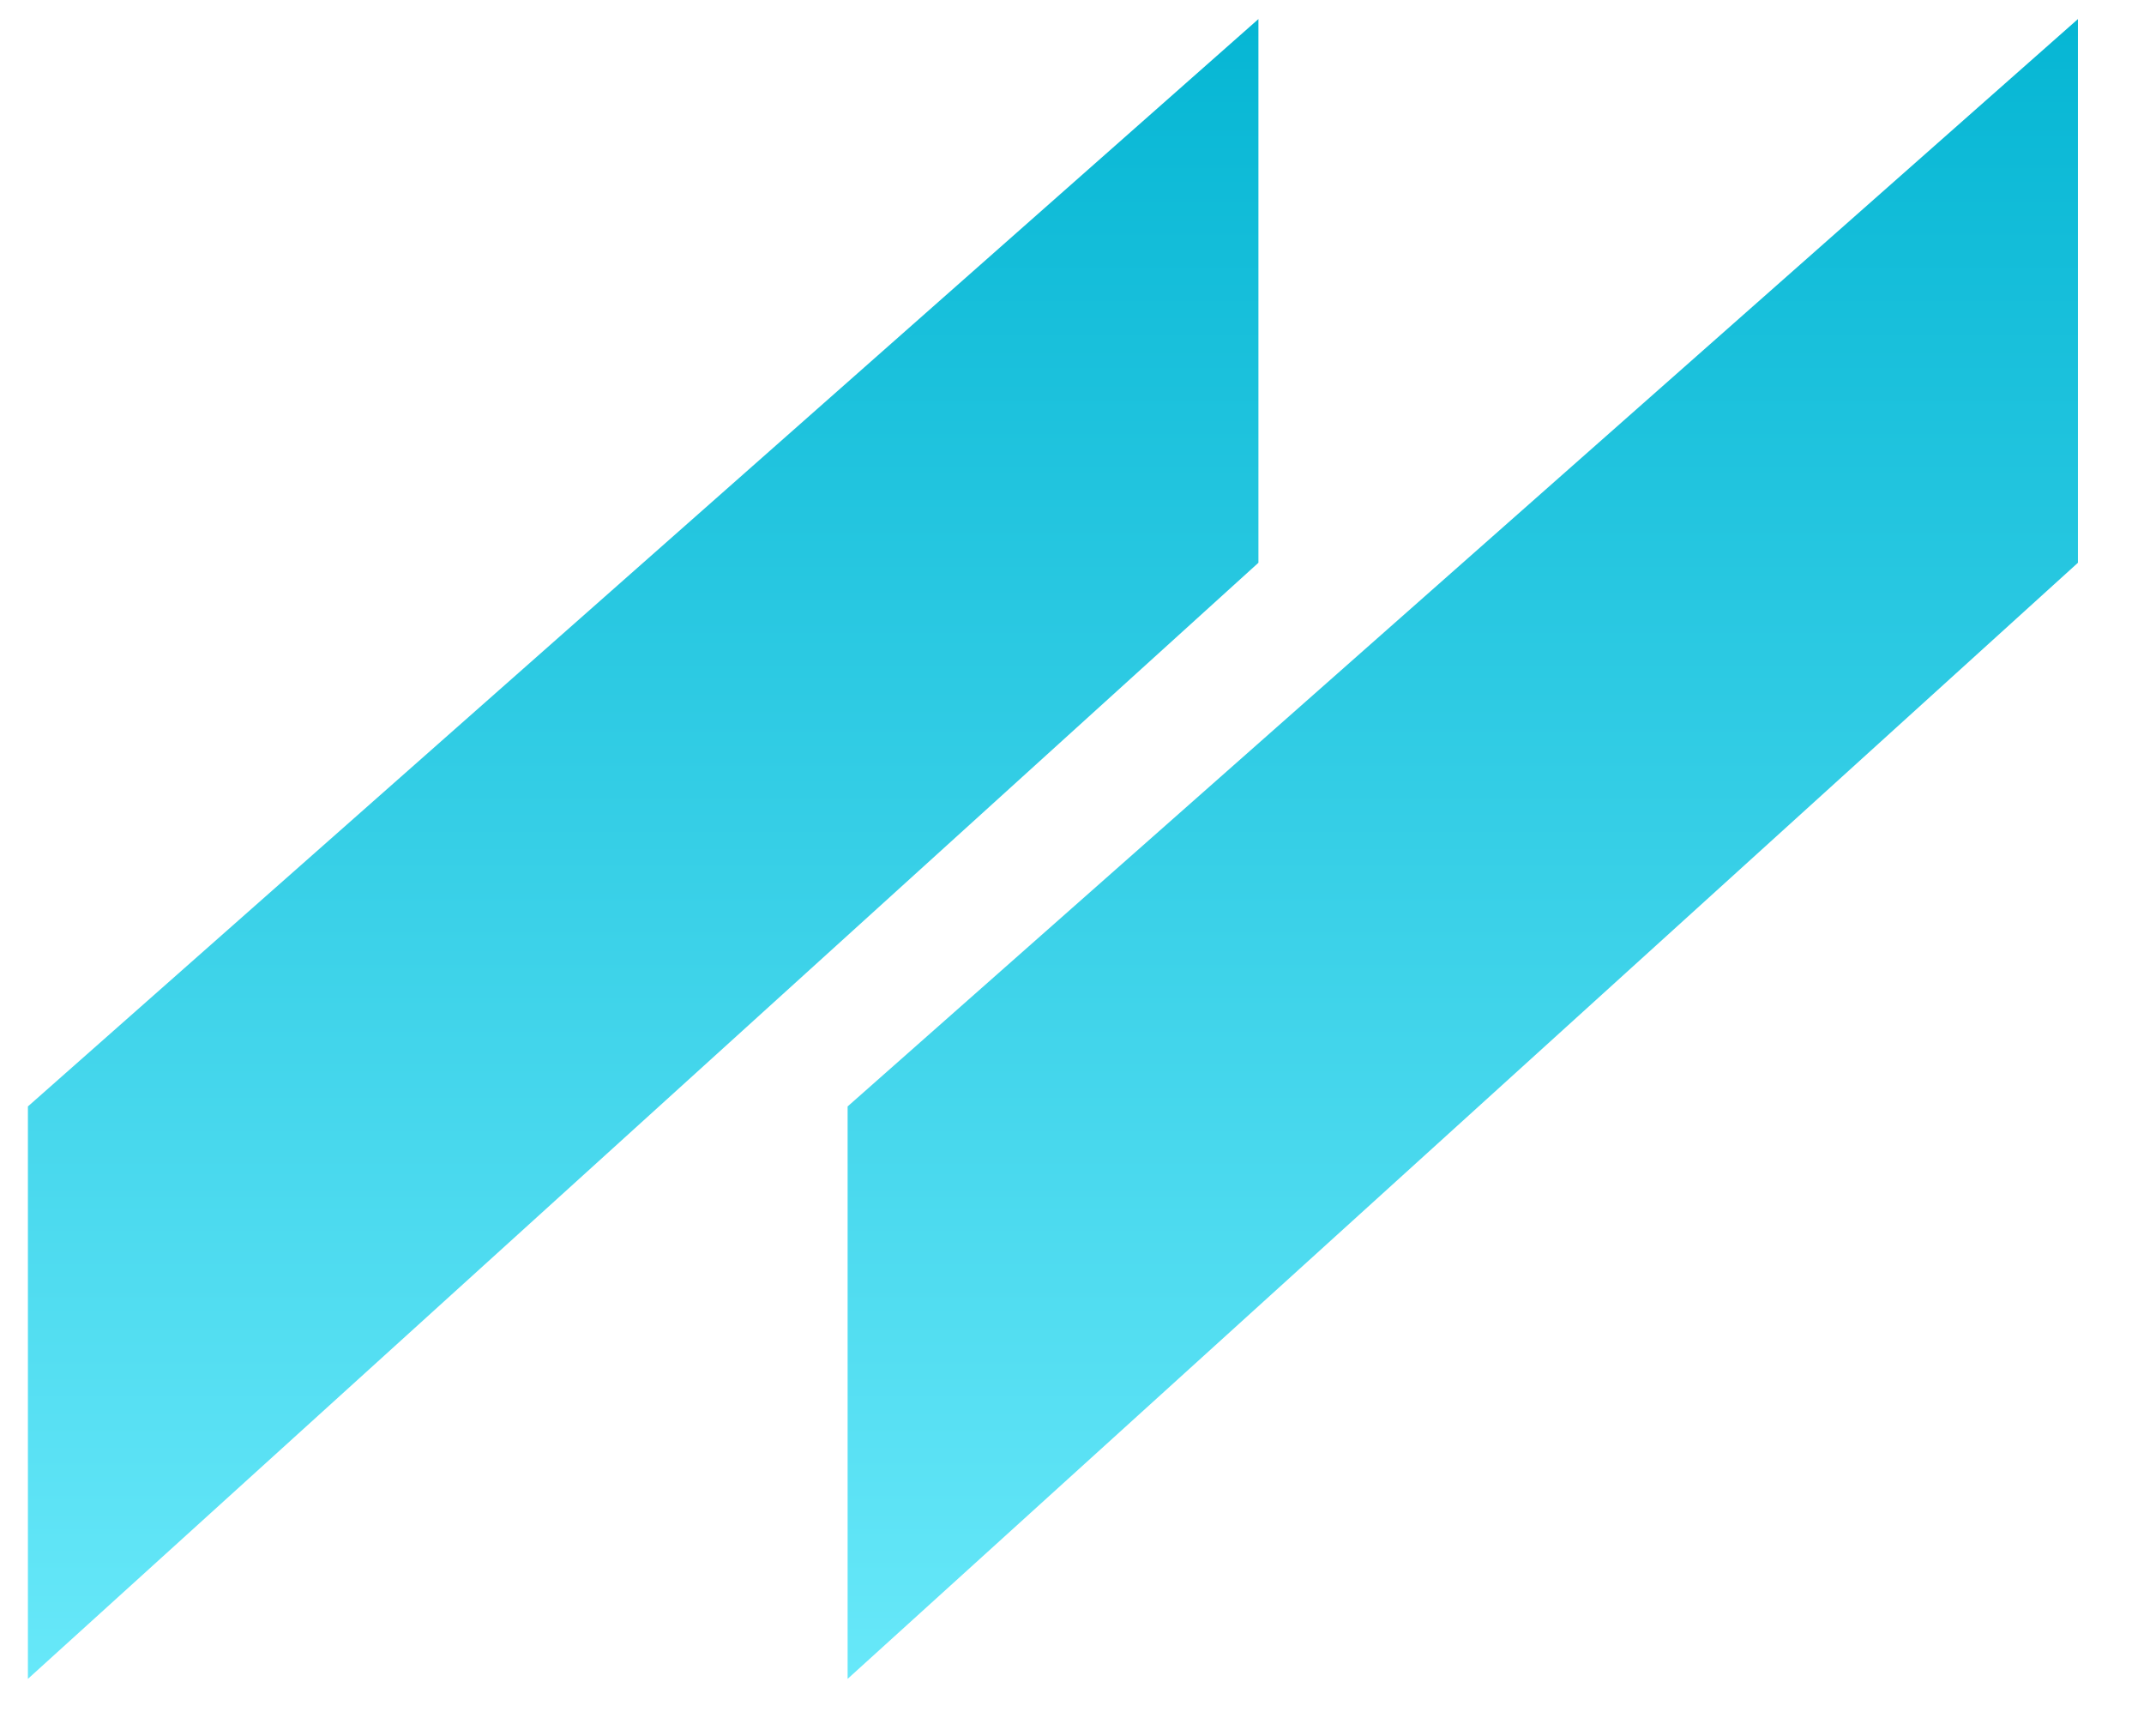
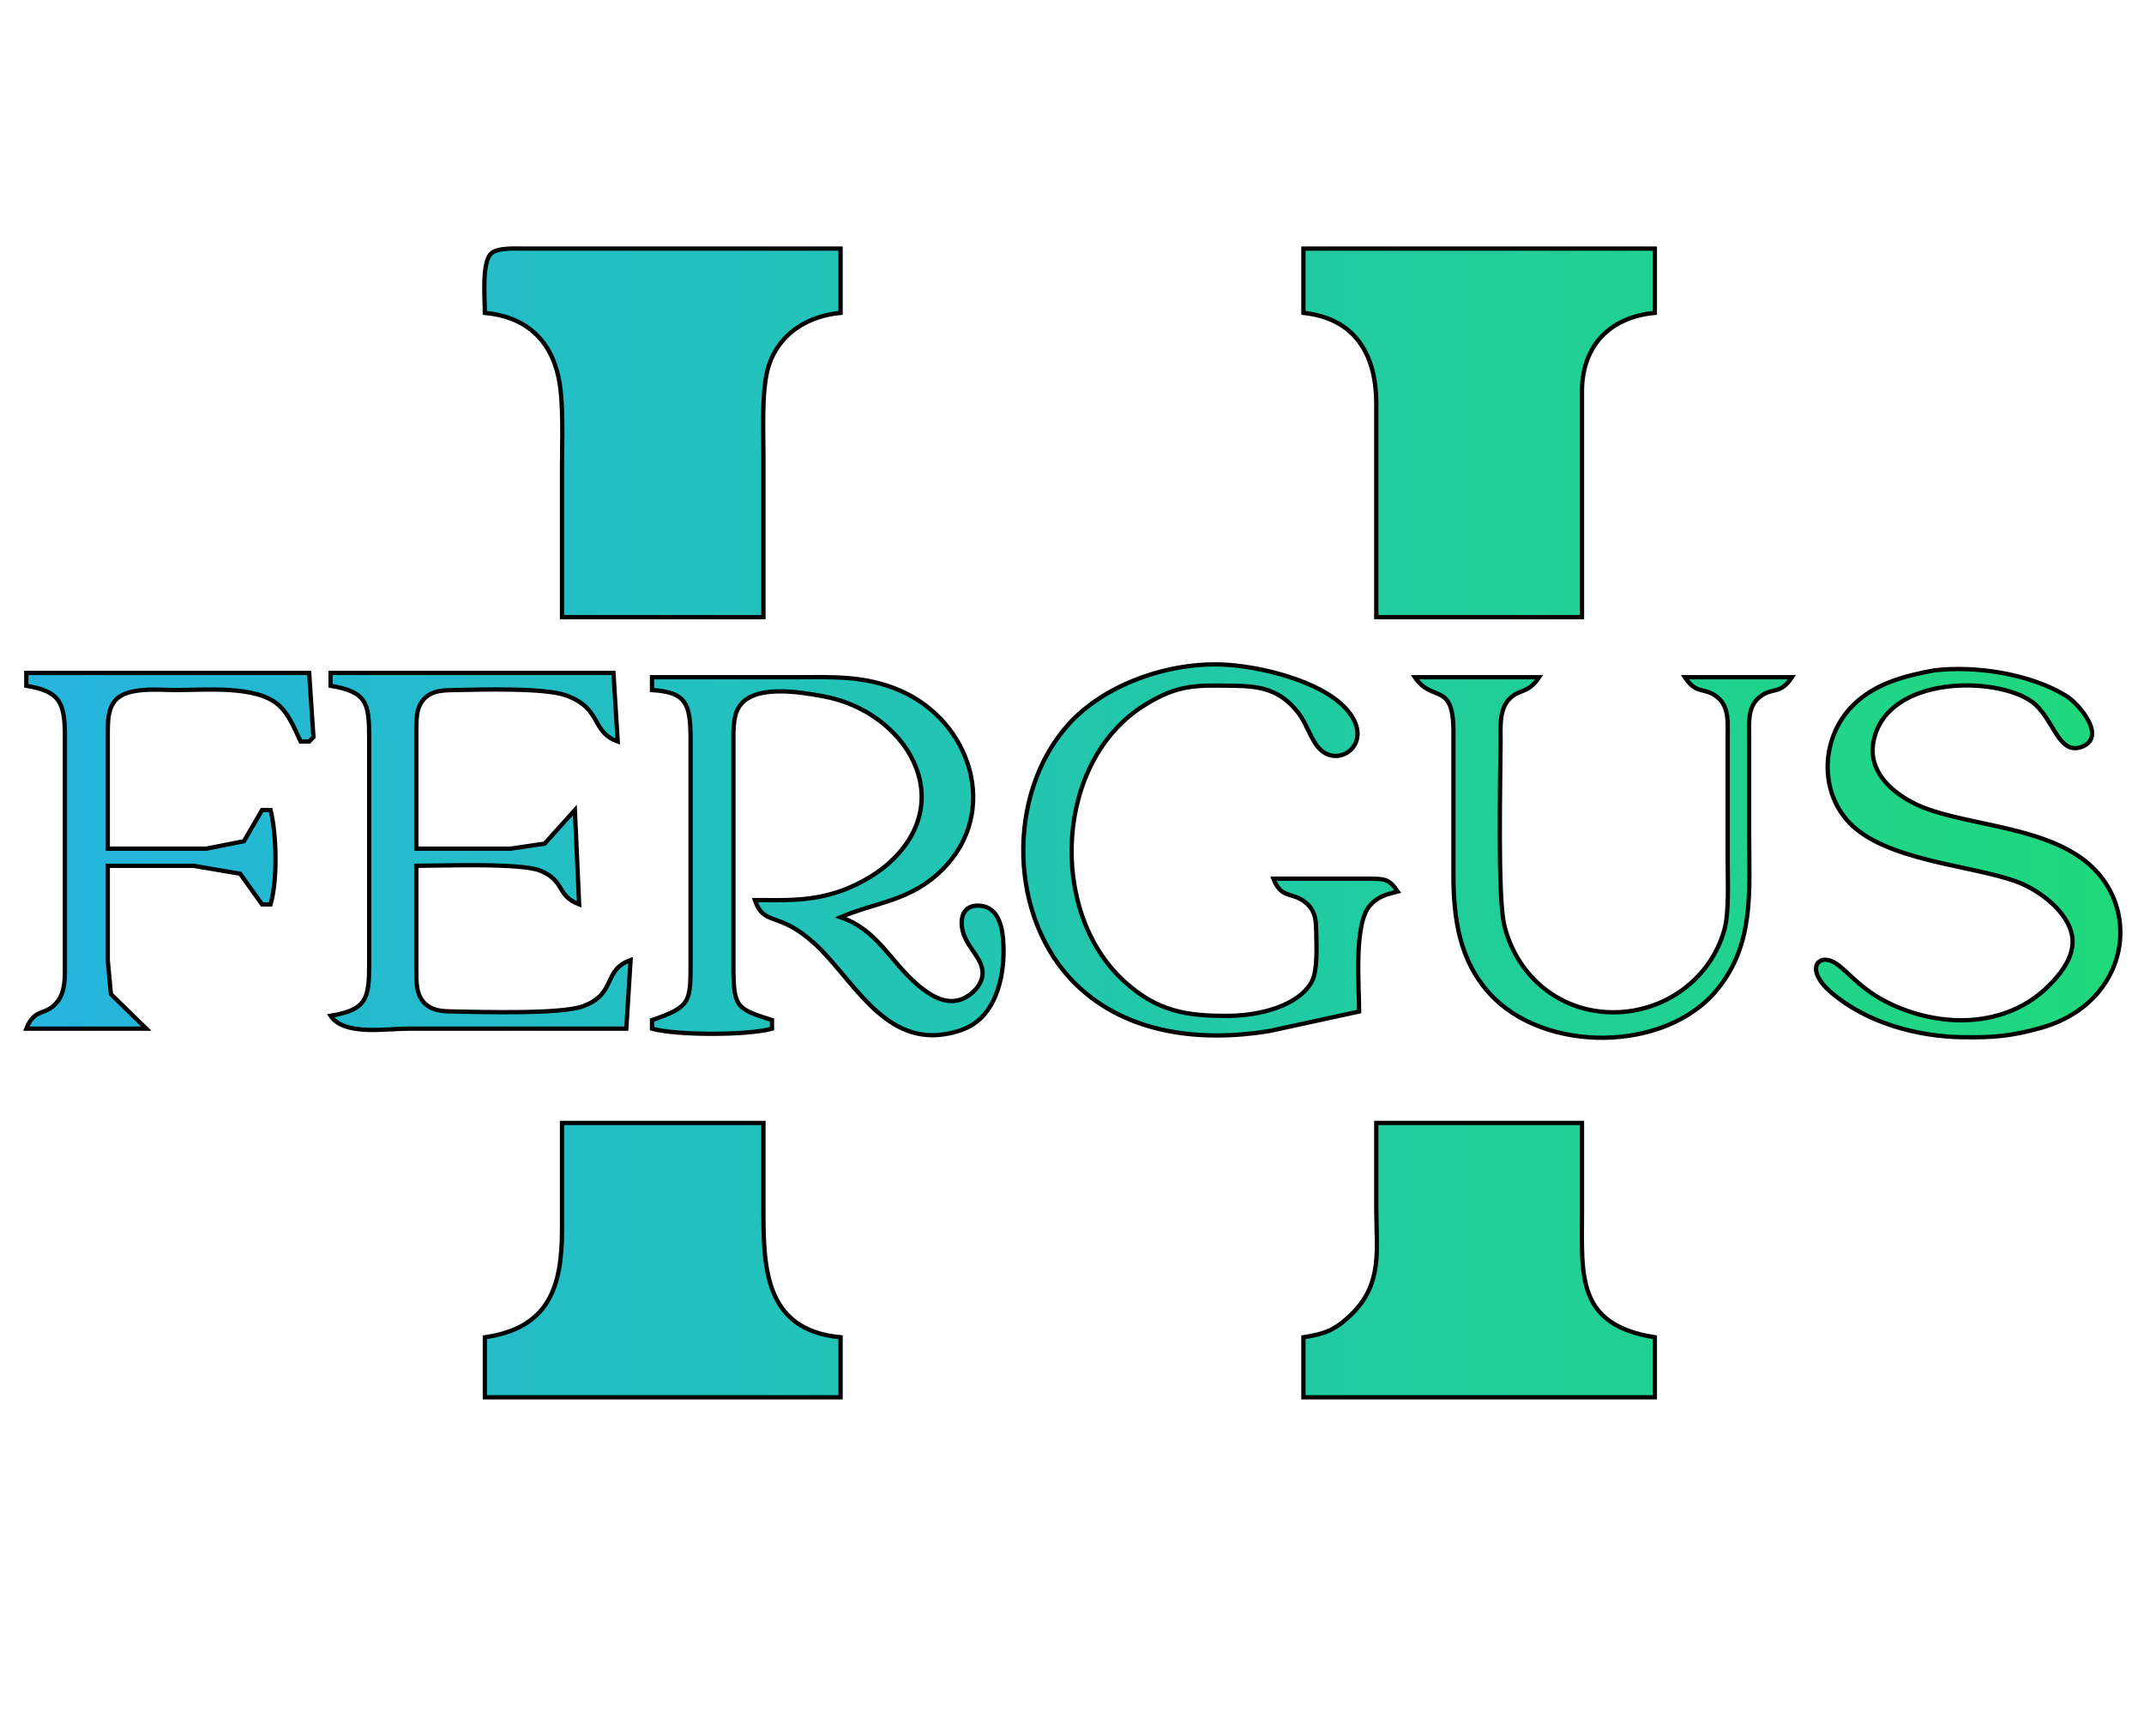
- <svg xmlns="http://www.w3.org/2000/svg" xmlns:xlink="http://www.w3.org/1999/xlink" version="1.1" preserveAspectRatio="xMidYMid meet" viewBox="344.564 330.278 111.737 91.218" width="53.87" height="43.61">
+ <svg xmlns="http://www.w3.org/2000/svg" width="53.87" height="43.61" viewBox="0 0 500 405">
+   <g class="layer">
+     <path d="m113,73c0,-3.08 -0.82,-12.07 1.6,-13.98c1.59,-1.25 5.41,-1.02 7.4,-1.02c0,0 74,0 74,0c0,0 0,15 0,15c-7.39,0.67 -14.14,4.63 -16.66,12c-1.84,5.39 -1.34,15.07 -1.34,21c0,0 0,38 0,38c0,0 -47,0 -47,0c0,0 0,-35 0,-35c0,-6.12 0.42,-15.3 -0.82,-21c-1.98,-9.12 -8.03,-14.17 -17.18,-15zm191,-15c0,0 82,0 82,0c0,0 0,15 0,15c-10.38,0.97 -16.86,7.51 -17,18c0,0 0,53 0,53c0,0 -48,0 -48,0c0,0 0,-50 0,-50c-0.05,-11.31 -4.93,-19.71 -17,-21c0,0 0,-15 0,-15zm13,178c0,0 -21,4.56 -21,4.56c-15.68,2.55 -32.9,0.82 -44.91,-10.73c-15.93,-15.33 -16.6,-44.47 -1.91,-60.82c8.46,-9.4 23.31,-14.46 35.82,-13.97c8.61,0.33 22.77,3.72 28.77,10.14c6.3,6.74 0.86,12.35 -3.67,10.98c-4.02,-1.22 -4.56,-6.44 -7.51,-10.12c-4.06,-5.03 -8.49,-5.96 -14.59,-6.04c-8.92,-0.1 -13.03,-0.46 -21,4.47c-20.98,12.95 -22.67,48.05 -4.96,64.35c7.86,7.23 14.8,8.3 24.96,8.18c6.16,-0.08 15.81,-2.07 18.98,-8.04c1.34,-2.54 1.07,-8 1.02,-10.96c-0.06,-2.81 0.01,-5.28 -2.31,-7.28c-3.32,-2.85 -5.75,-0.74 -7.69,-5.72c0,0 22,0 22,0c3.7,0.07 4.88,-0.17 7,3c-2.62,0.68 -4.6,1.12 -6.49,3.27c-3.8,4.32 -2.51,18.78 -2.51,24.73zm134,-79.56c9.67,-1.24 22.61,0.77 30.98,5.91c2.93,1.79 9.55,9.53 3.73,11.86c-5.62,2.24 -6.64,-6.84 -11.76,-10.51c-8.38,-6 -33.93,-6.17 -36.93,9.3c-1.35,6.96 4.27,11.95 9.98,14.67c10.02,4.78 28.2,4.76 39,12.88c14.34,10.8 10.68,33.59 -10,39.29c-6.97,1.92 -10.86,2.24 -18,2.16c-10.78,-0.13 -22.65,-3.37 -30.94,-10.52c-5.67,-4.88 -3.39,-8.59 0,-7.31c3.21,1.21 5.73,5.87 12.94,9.56c12.12,6.2 27.87,6.35 37.96,-3.77c2.43,-2.44 4.87,-5.45 5.42,-8.96c1.01,-6.48 -6.13,-12.26 -11.38,-14.65c-9.06,-4.13 -29.18,-4.9 -38.96,-12.88c-8.91,-7.27 -8.75,-21.1 -0.71,-29c5.09,-5.01 11.88,-6.76 18.67,-8.03zm-445,0.56c0,0 66,0 66,0c0,0 1,15 1,15c0,0 -1,1 -1,1c0,0 -2,0 -2,0c-1.42,-2.98 -2.67,-6.35 -5.21,-8.57c-5.22,-4.57 -17.05,-3.43 -23.79,-3.43c-4.04,0 -11.47,-0.85 -14.26,2.43c-1.76,2.07 -1.7,5.01 -1.74,7.57c0,0 0,27 0,27c0,0 23,0 23,0c0,0 8.78,-1.74 8.78,-1.74c0,0 4.22,-7.26 4.22,-7.26c0,0 2,0 2,0c1.42,5.83 1.63,16.25 0,22c0,0 -2,0 -2,0c0,0 -5.11,-7.15 -5.11,-7.15c0,0 -10.89,-1.85 -10.89,-1.85c0,0 -20,0 -20,0c0,0 0,22 0,22c0,0 0.74,7.94 0.74,7.94c0,0 8.26,8.06 8.26,8.06c0,0 -28,0 -28,0c1.95,-5 4.49,-2.81 7.26,-6.3c2.04,-2.56 1.73,-6.59 1.74,-9.7c0,0 0,-53 0,-53c-0.1,-7.39 -1.51,-9.75 -9,-11c0,0 0,-3 0,-3zm71,0c0,0 66,0 66,0c0,0 1,16 1,16c-6.3,-2.25 -3.52,-7.6 -12,-10.74c-5.01,-1.85 -20.01,-1.37 -26,-1.26c-2.32,0.05 -4.8,0.01 -6.69,1.6c-2.28,1.93 -2.26,4.67 -2.31,7.4c0,0 0,28 0,28c0,0 22,0 22,0c0,0 7.95,-1.17 7.95,-1.17c0,0 7.05,-7.83 7.05,-7.83c0,0 1,22 1,22c-5.44,-2.1 -3.16,-5.41 -9.04,-7.85c-4.51,-1.87 -22.98,-1.15 -28.96,-1.15c0,0 0,24 0,24c0.02,2.96 -0.19,6.29 2.31,8.4c1.89,1.59 4.37,1.55 6.69,1.6c6.35,0.11 24.93,0.66 29.98,-1.26c7.86,-2.98 4.44,-8.39 11.02,-10.74c0,0 -1,16 -1,16c0,0 -51,0 -51,0c-5.25,0 -14.85,1.7 -18,-3c8.51,-1.42 8.98,-4.12 9,-12c0,0 0,-53 0,-53c-0.02,-7.88 -0.49,-10.58 -9,-12c0,0 0,-3 0,-3zm75,1c0,0 33,0 33,0c8.86,0 16.59,-0.51 25,3.17c16.39,7.18 23.26,28.18 9.82,41.65c-7.43,7.43 -15.23,7.53 -23.82,11.18c8.65,2.95 11.44,10.19 18,15.79c2.7,2.29 6.29,4.67 9.98,3.43c1.65,-0.55 3.32,-1.86 4.24,-3.33c2.94,-4.69 -1.97,-7.59 -3.48,-11.89c-1.04,-2.96 -0.61,-6.71 3.3,-6.71c4.34,0 5.56,4.17 5.87,7.71c0.56,6.48 -0.69,15.06 -6.1,19.35c-2.16,1.72 -5.1,2.6 -7.81,2.99c-14.22,2.05 -21.31,-13.17 -30.04,-21.16c-8.53,-7.8 -11.77,-3.89 -13.96,-10.18c6.93,0 12.2,0.33 19,-1.77c4,-1.24 8.81,-3.8 11.96,-6.56c17.01,-14.88 4.28,-35.7 -14.96,-39.21c-5.44,-0.99 -16.53,-2.98 -19.83,2.68c-1.28,2.21 -1.16,5.37 -1.17,7.86c0,0 0,53 0,53c0.05,9.1 0.85,9.39 9,12c0,0 0,2 0,2c-5.62,1.6 -22.38,1.6 -28,0c0,0 0,-2 0,-2c9.19,-3.16 8.98,-4.22 9,-14c0,0 0,-52 0,-52c-0.1,-7.6 -0.87,-10.52 -9,-11c0,0 0,-3 0,-3zm178,0c0,0 29,0 29,0c-2.72,4.13 -4.82,2.53 -7.26,5.43c-2.05,2.44 -1.74,6.55 -1.74,9.57c-0.01,8.62 -0.74,36.46 0.9,43c3.01,11.98 13.11,20.22 25.52,20.18c11.84,-0.04 22.52,-7.66 25.79,-19.18c1.15,-4.05 0.79,-11.54 0.79,-16c0,0 0,-29 0,-29c-0.01,-3.19 0.41,-6.99 -2.31,-9.26c-3.12,-2.61 -4.82,-0.43 -7.69,-4.74c0,0 25,0 25,0c-2.87,4.31 -4.57,2.13 -7.69,4.74c-2.72,2.27 -2.3,6.07 -2.31,9.26c0,0 0,23 0,23c0,12.89 1.3,25.25 -7.52,35.96c-12.05,14.65 -40.33,14.81 -53.01,0.87c-7.15,-7.85 -8.45,-17.64 -8.47,-27.83c0,0 0,-34 0,-34c-0.21,-10.98 -5.03,-6.04 -9,-12zm-199,104c0,0 47,0 47,0c0,0 0,19 0,19c0,14.01 -0.22,29.3 18,31c0,0 0,14 0,14c0,0 -83,0 -83,0c0,0 0,-14 0,-14c14.87,-2.14 17.98,-11.61 18,-25c0,0 0,-25 0,-25zm190,0c0,0 48,0 48,0c0,0 0,21 0,21c0,14.57 -1.38,26.12 17,29c0,0 0,14 0,14c0,0 -82,0 -82,0c0,0 0,-14 0,-14c4.88,-0.77 7.26,-1.59 10.96,-5.11c7.69,-7.31 6.04,-15.29 6.04,-24.89c0,0 0,-20 0,-20z" fill="url(#svg_1)" id="Selection" stroke="black" />
+   </g>
  <defs>
-     <path d="M453.3 331.28L453.3 359.85L388.64 418.5L388.64 388.42L453.3 331.28Z" id="aFZf6T5ED" />
-     <linearGradient id="gradientb2ThqnP5Op" gradientUnits="userSpaceOnUse" x1="420.97" y1="331.28" x2="420.97" y2="418.5">
-       <stop style="stop-color: #06b6d4;stop-opacity: 1" offset="0%" />
-       <stop style="stop-color: #67e8f9;stop-opacity: 1" offset="100%" />
-     </linearGradient>
-     <path d="M410.23 331.28L410.23 359.85L345.56 418.5L345.56 388.42L410.23 331.28Z" id="a9fehgwfM" />
-     <linearGradient id="gradientk1wNV9Ostb" gradientUnits="userSpaceOnUse" x1="377.89" y1="331.28" x2="377.89" y2="418.5">
-       <stop style="stop-color: #06b6d4;stop-opacity: 1" offset="0%" />
-       <stop style="stop-color: #67e8f9;stop-opacity: 1" offset="100%" />
+     <linearGradient id="svg_1">
+       <stop id="jq_stop_8991" offset="0.01" stop-color="#25b5dd" stop-opacity="1" />
+       <stop id="jq_stop_6683" offset="1" stop-color="#1fd97c" />
    </linearGradient>
  </defs>
-   <g>
-     <g>
-       <use xlink:href="#aFZf6T5ED" opacity="1" fill="url(#gradientb2ThqnP5Op)" />
-     </g>
-     <g>
-       <use xlink:href="#a9fehgwfM" opacity="1" fill="url(#gradientk1wNV9Ostb)" />
-     </g>
-   </g>
</svg>
